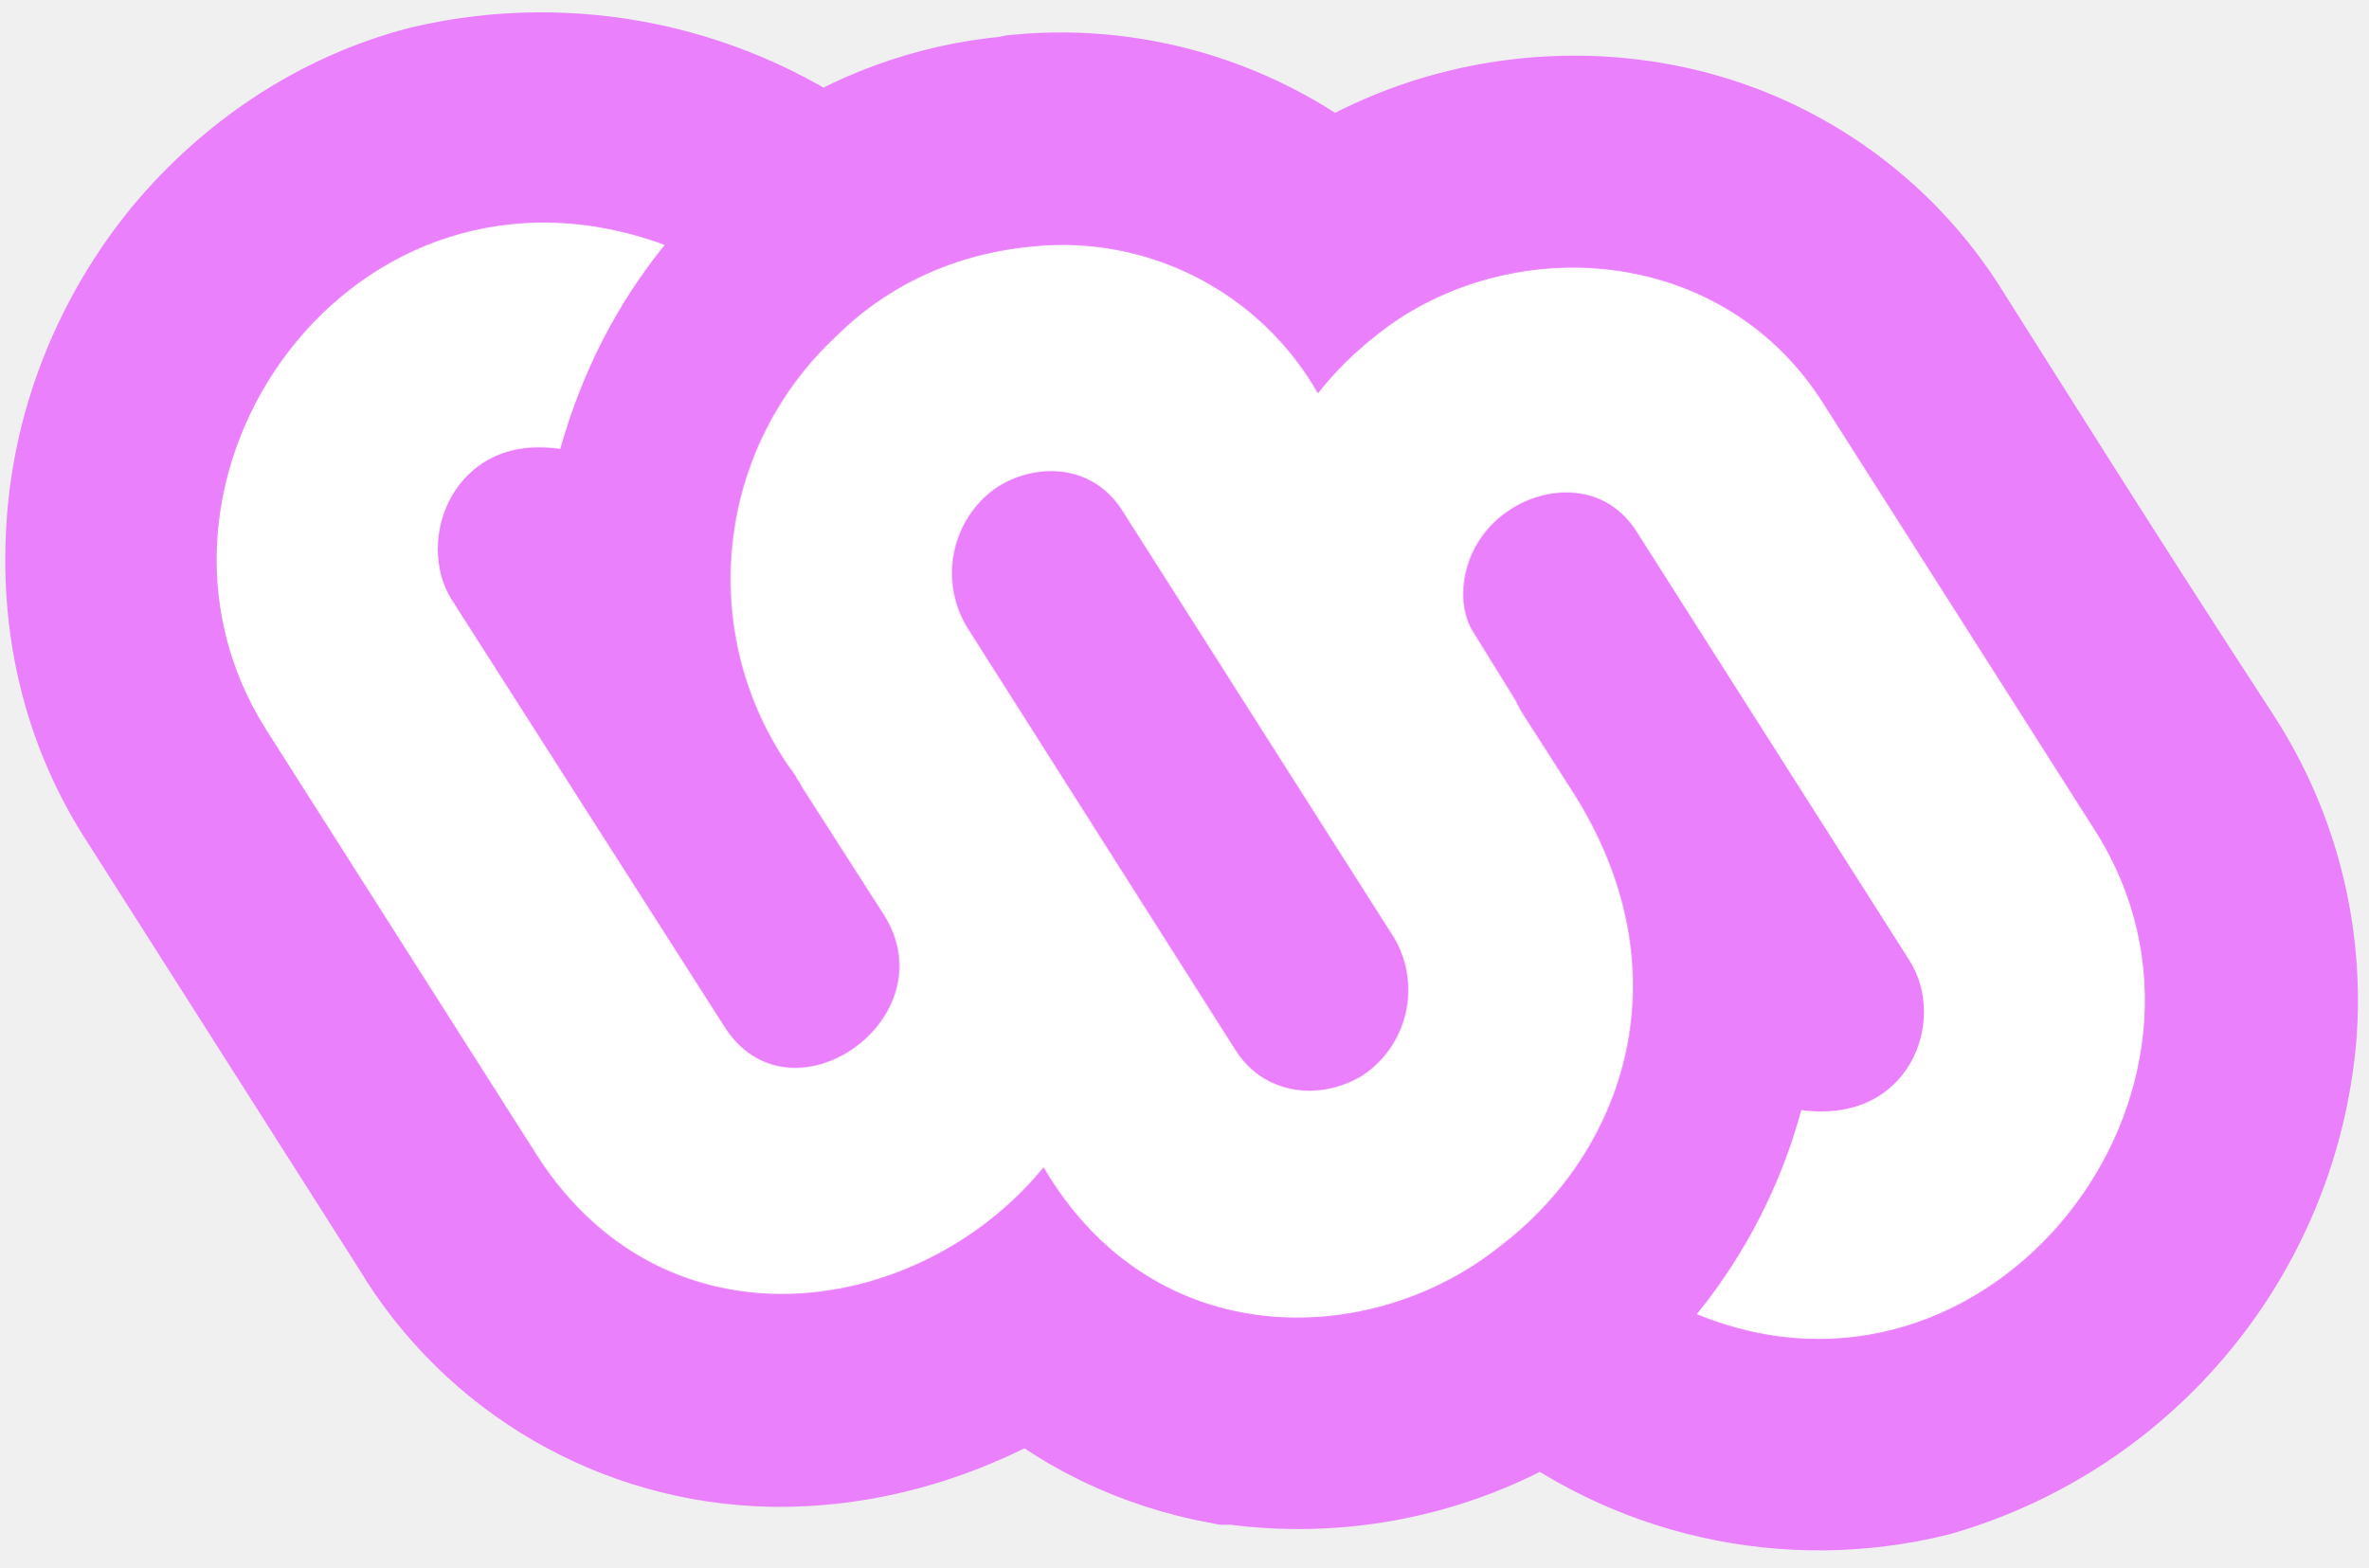
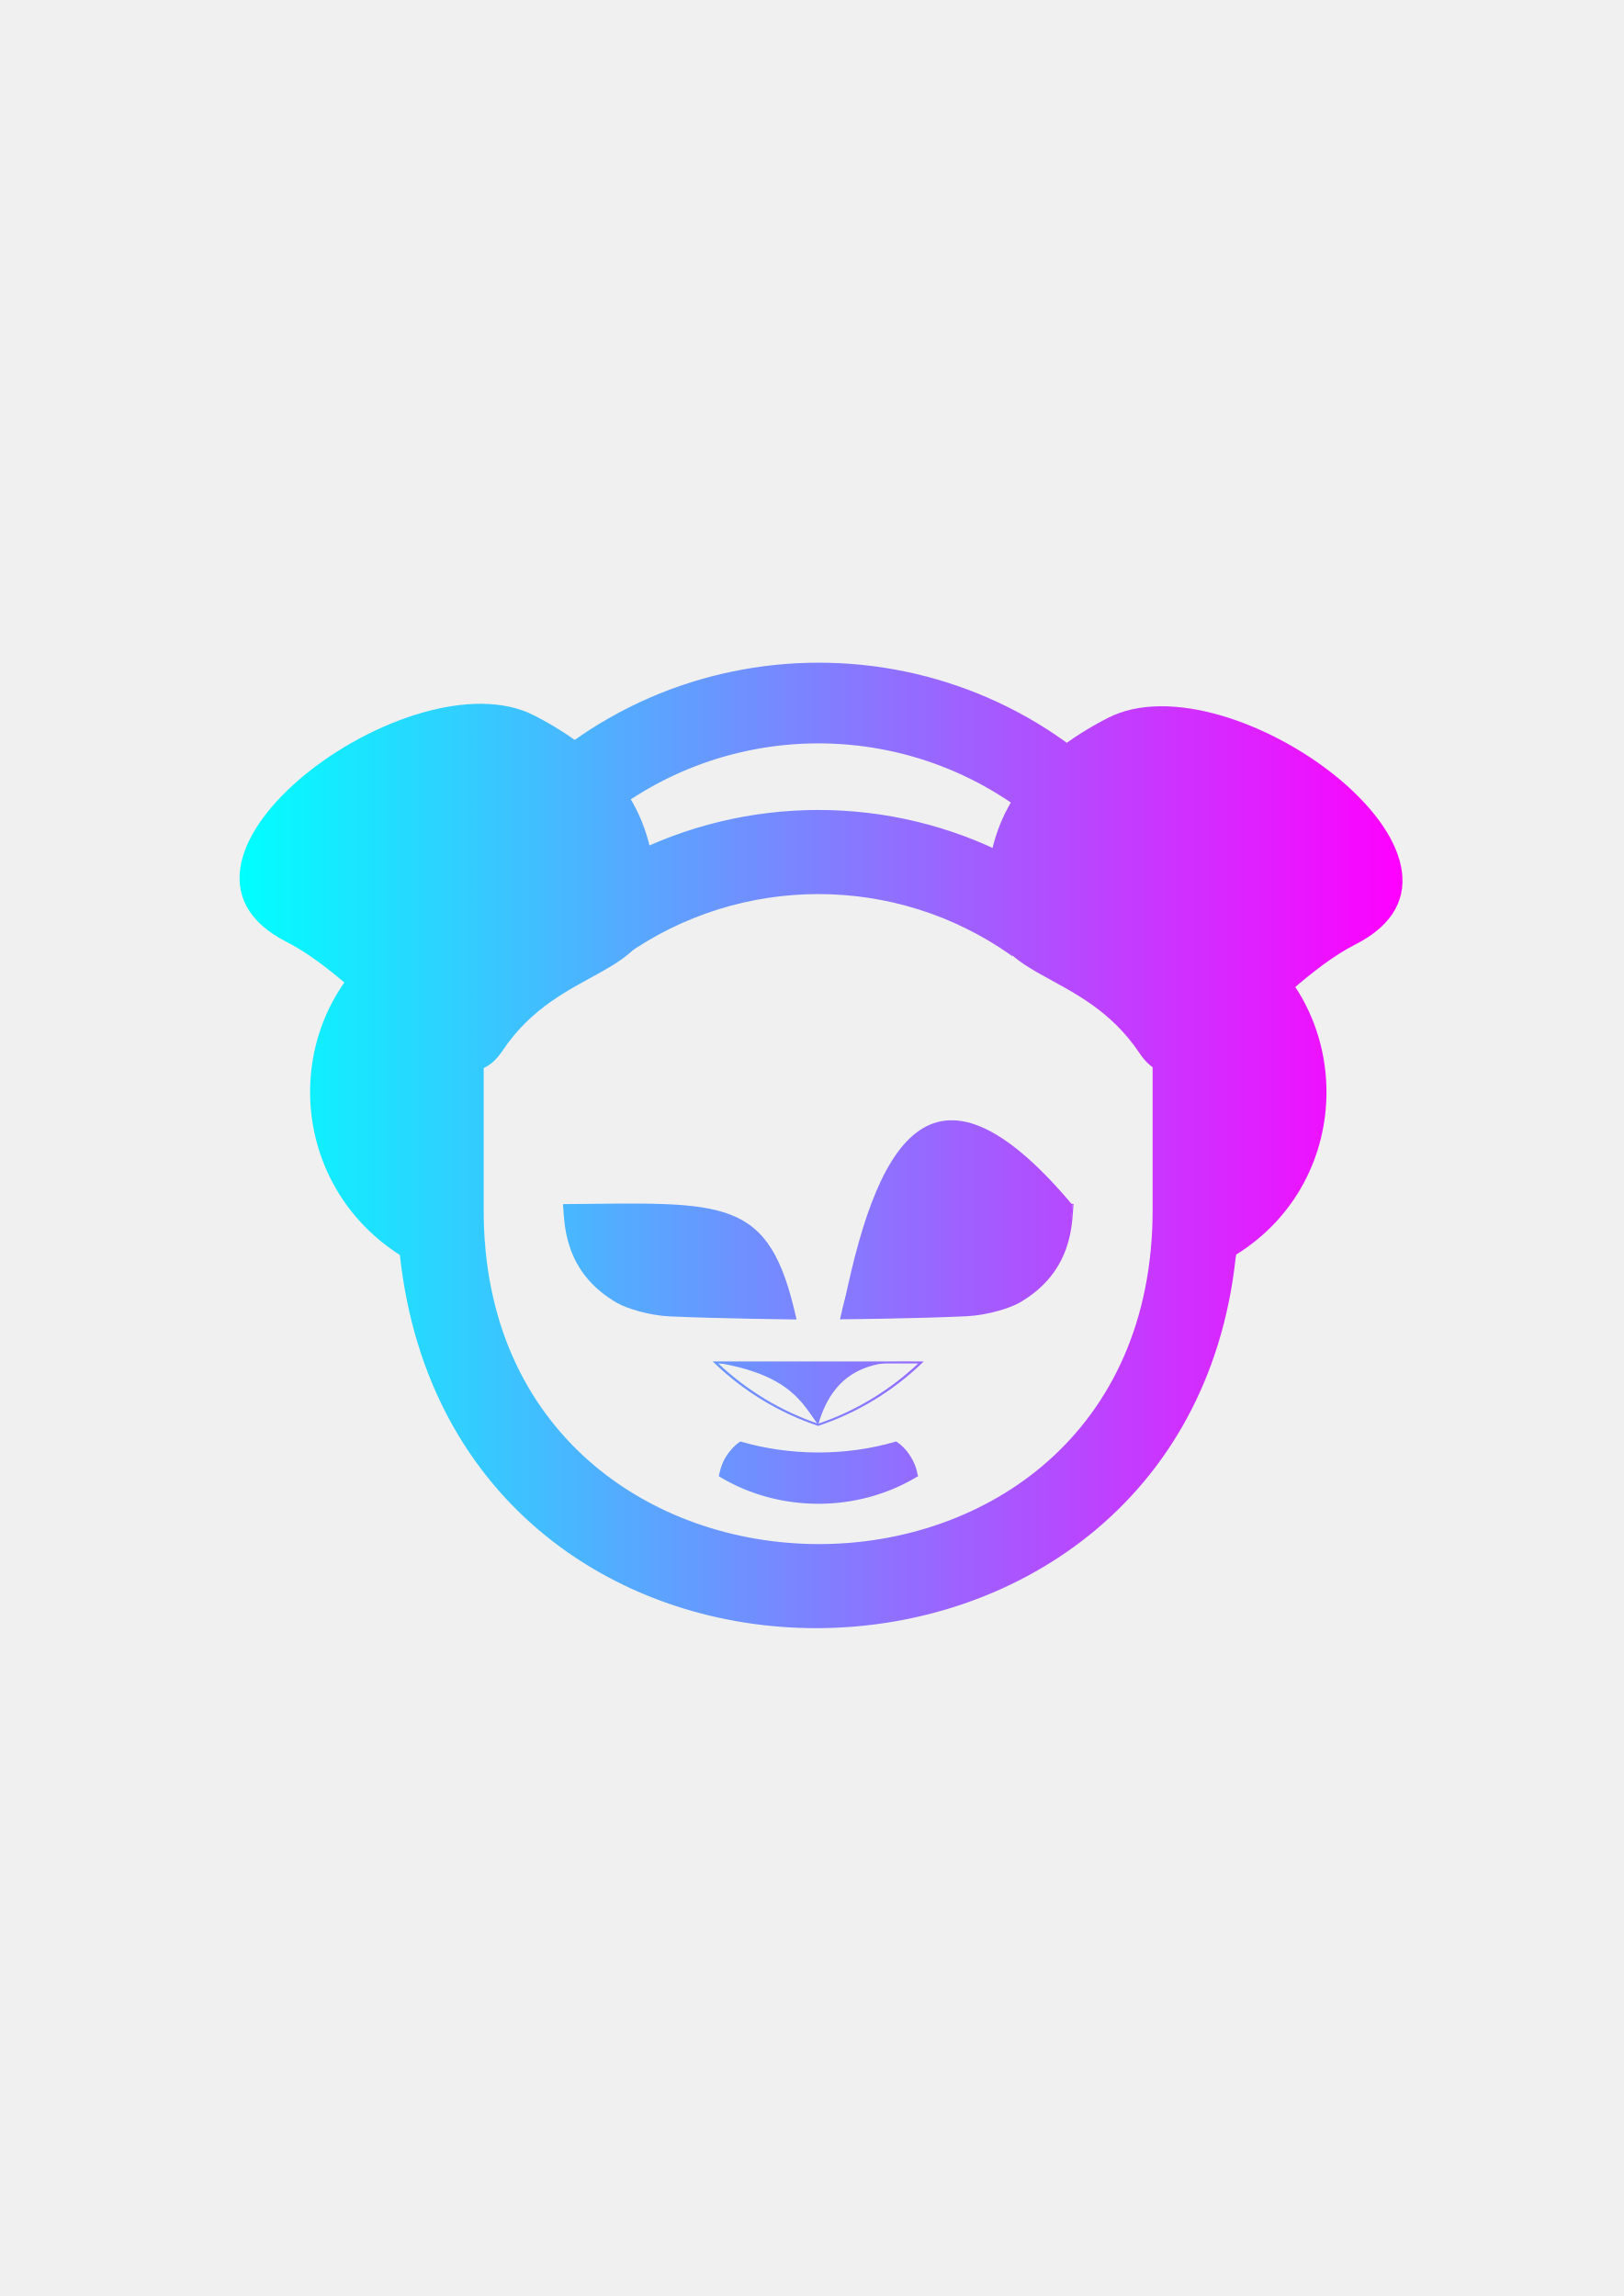
- <svg xmlns="http://www.w3.org/2000/svg" viewBox="0 0 145 96">
-   <defs />
-   <g fill="none" fill-rule="nonzero">
-     <path fill="#EA80FC" stroke="#EA80FC" stroke-width="13" d="M26.7 8a28.2 28.2 0 0123.5 5h.1l.4-.3c3-2 6.9-3.6 11.4-4l.5-.1a24.6 24.6 0 0118.7 6.1l1-.6c5.6-3.7 12.6-5 19.1-3.7a24 24 0 0115.8 11c3.8 6 9.3 14.8 16.6 26a25.6 25.6 0 014 15.9 28 28 0 01-20.1 24.4 26.3 26.3 0 01-23-5.2h-.2 0a26.4 26.4 0 01-18.7 4.4h-.5c-4.3-.8-8.5-2.7-12-6-4.8 3.2-10.4 5-16 4.9a23.6 23.6 0 01-19.8-11.5L10.9 48.2c-3.3-5-4.4-10.6-4-16 .4-5.6 2.6-11 6.2-15.4 3.5-4.2 8.2-7.4 13.6-8.8zm78.7 44.8l.1.3c.7 2.6 1 5 1 7.5v.4l4.5.5h0l-5.2-8-.2-.4-.2-.3zm-72-18.9l5.8 9 .2.3-.1-.4c-.9-2.8-1.2-5.4-1-8v-.1z" />
-     <path fill="#FFF" d="M16.3 44.7C6.6 29.4 21.6 8 40.7 15c-2.9 3.6-5 7.6-6.4 12.5-6.5-1-9 5.6-6.6 9.3l16.6 26c4 6.5 13.9-.4 9.8-6.8l-5-7.8-.1-.2-.2-.3-.1-.2-.5-.7a20.3 20.3 0 013-26.2c2.7-2.7 6.7-5 12-5.5a18 18 0 0117.5 9c1.4-1.8 3.2-3.4 5-4.6 8.2-5.3 20.2-4 26 5.3l16.6 26.1c10 15.8-6.4 37-24.4 29.6a34 34 0 006.4-12.5c6.6.9 9-5.5 6.6-9.2l-16.6-26.1c-2-3.3-5.7-2.9-7.8-1.5-3 1.9-3.5 5.6-2.3 7.5l2.6 4.2.3.6 3.2 5c7 11 3.2 22-4.4 27.8-7.8 6.3-21.2 6.8-28-4.8-7.6 9.3-23.1 11.6-31-.7L16.3 44.7zm44.4-14.6a6.4 6.4 0 00-1.5 8.3l16.5 26c1.7 2.6 5 3.1 7.7 1.5a6.3 6.3 0 002-8.4L68.8 31.4c-2-3.3-5.9-3-8.1-1.3z" />
+ <svg xmlns="http://www.w3.org/2000/svg" xmlns:xlink="http://www.w3.org/1999/xlink" width="210mm" height="297mm" viewBox="0 0 210 297" version="1.1" id="svg958">
+   <defs id="defs952">
+     <linearGradient id="linearGradient1742">
+       <stop style="stop-color:#00ffff;stop-opacity:1;" offset="0" id="stop1738" />
+       <stop style="stop-color:#ff00ff;stop-opacity:1" offset="1" id="stop1740" />
+     </linearGradient>
+     <linearGradient xlink:href="#linearGradient1742" id="linearGradient1744" x1="30.981" y1="148.167" x2="181.391" y2="148.167" gradientUnits="userSpaceOnUse" />
+   </defs>
+   <g id="layer1">
+     <g id="g1728" style="fill:url(#linearGradient1744);fill-opacity:1">
+       <g id="g1661" style="fill:url(#linearGradient1744);fill-opacity:1">
+         <path style="color:#000000;font-style:normal;font-variant:normal;font-weight:normal;font-stretch:normal;font-size:medium;line-height:normal;font-family:sans-serif;font-variant-ligatures:normal;font-variant-position:normal;font-variant-caps:normal;font-variant-numeric:normal;font-variant-alternates:normal;font-variant-east-asian:normal;font-feature-settings:normal;font-variation-settings:normal;text-indent:0;text-align:start;text-decoration:none;text-decoration-line:none;text-decoration-style:solid;text-decoration-color:#000000;letter-spacing:normal;word-spacing:normal;text-transform:none;writing-mode:lr-tb;direction:ltr;text-orientation:mixed;dominant-baseline:auto;baseline-shift:baseline;text-anchor:start;white-space:normal;shape-padding:0;shape-margin:0;inline-size:0;clip-rule:nonzero;display:inline;overflow:visible;visibility:visible;isolation:auto;mix-blend-mode:normal;color-interpolation:sRGB;color-interpolation-filters:linearRGB;solid-color:#000000;solid-opacity:1;vector-effect:none;fill:url(#linearGradient1744);fill-opacity:1;fill-rule:nonzero;stroke:none;stroke-width:0.265;stroke-linecap:butt;stroke-linejoin:miter;stroke-miterlimit:4;stroke-dasharray:none;stroke-dashoffset:0;stroke-opacity:1;color-rendering:auto;image-rendering:auto;shape-rendering:auto;text-rendering:auto;enable-background:accumulate;stop-color:#000000;stop-opacity:1" d="m 119.15,176.239 c -5.699,-0.41 -11.159,0.436 -13.335,8.07 -2.011,-2.712 -3.556,-6.505 -13.309,-8.07 z m 11.642,-52.811 c 5.292,-4.471 11.536,-7.726 18.415,-9.578 v 42.651 c 0,58.05 -86.783,57.573 -86.783,0.079 V 113.823 c 6.853,1.826 13.123,5.186 18.389,9.631 15.028,-10.583 35.057,-10.557 49.98,-0.026 z M 75.547,107.95 c 17.039,-15.875 43.471,-15.901 60.563,-0.053 -1.879,0.926 -3.678,1.931 -5.45,3.043 -15.531,-8.07 -34.184,-8.043 -49.715,0.026 -1.667,-1.058 -3.678,-2.17 -5.397,-3.016 z M 51.814,102.05 v 18.336 c -15.452,9.657 -15.452,32.041 0.026,41.884 6.985,64.849 100.991,63.579 107.844,0.397 l 0.079,-0.45 c 15.531,-9.604 15.584,-32.2 0.053,-41.857 v -18.309 c -4.577,0.132 -8.996,0.794 -13.256,1.958 -21.696,-24.209 -59.664,-24.209 -81.359,0.026 -4.313,-1.164 -8.758,-1.852 -13.388,-1.984 z m 56.991,68.474 c 0,0 9.525,-0.079 16.219,-0.397 2.699,-0.132 5.583,-1.058 6.747,-1.72 6.959,-3.995 6.72,-10.372 6.932,-12.541 -18.416,-21.93 -25.623,-7.753 -29.898,14.658 z M 72.954,155.892 c 0.212,2.17 -0.026,8.546 6.932,12.541 1.164,0.661 4.022,1.587 6.747,1.72 6.694,0.291 16.219,0.397 16.219,0.397 -3.493,-15.716 -8.916,-14.843 -29.898,-14.658 z m 44.741,32.65 c -0.847,-1.402 -1.826,-1.931 -1.826,-1.931 -6.562,1.931 -13.811,1.826 -20.082,0 0,0 -0.767,0.397 -1.693,1.746 -0.741,1.085 -0.979,2.54 -0.979,2.54 7.699,4.657 17.754,4.657 25.453,0 -0.026,-0.026 -0.079,-1.058 -0.873,-2.355 z" id="path1663" />
+         <path style="color:#000000;font-style:normal;font-variant:normal;font-weight:normal;font-stretch:normal;font-size:medium;line-height:normal;font-family:sans-serif;font-variant-ligatures:normal;font-variant-position:normal;font-variant-caps:normal;font-variant-numeric:normal;font-variant-alternates:normal;font-variant-east-asian:normal;font-feature-settings:normal;font-variation-settings:normal;text-indent:0;text-align:start;text-decoration:none;text-decoration-line:none;text-decoration-style:solid;text-decoration-color:#000000;letter-spacing:normal;word-spacing:normal;text-transform:none;writing-mode:lr-tb;direction:ltr;text-orientation:mixed;dominant-baseline:auto;baseline-shift:baseline;text-anchor:start;white-space:normal;shape-padding:0;shape-margin:0;inline-size:0;clip-rule:nonzero;display:inline;overflow:visible;visibility:visible;isolation:auto;mix-blend-mode:normal;color-interpolation:sRGB;color-interpolation-filters:linearRGB;solid-color:#000000;solid-opacity:1;vector-effect:none;fill-opacity:1;fill-rule:nonzero;stroke:none;stroke-width:0.265;stroke-linecap:butt;stroke-linejoin:miter;stroke-miterlimit:4;stroke-dasharray:none;stroke-dashoffset:0;stroke-opacity:1;color-rendering:auto;image-rendering:auto;shape-rendering:auto;text-rendering:auto;enable-background:accumulate;stop-color:#000000;stop-opacity:1;fill:url(#linearGradient1744)" d="m 105.881,85.723 c -14.928,0.003 -29.854,6.06 -40.723,18.168 -4.298,-1.154 -8.726,-1.841 -13.34,-1.973 l 0.127,0.131 h -0.264 v 0.129 18.146 c -15.439,9.718 -15.436,32.118 0.035,42.014 3.522,32.45 28.823,48.383 54.096,48.273 25.285,-0.109 50.564,-16.273 54.002,-47.922 l 0.002,-0.01 0.07,-0.395 c 15.526,-9.659 15.581,-32.27 0.062,-41.988 v -18.383 l -0.137,0.004 c -4.56,0.132 -8.963,0.791 -13.209,1.945 -10.869,-12.093 -25.795,-18.144 -40.723,-18.14 z m 0,0.262 c 14.879,-0.003 29.76,6.035 40.582,18.111 l 0.055,0.061 0.078,-0.021 c 4.206,-1.15 8.57,-1.8 13.088,-1.941 v 18.238 l 0.062,0.039 c 15.452,9.608 15.399,32.077 -0.053,41.633 l -0.049,0.031 -0.092,0.512 v 0.004 c -3.419,31.527 -28.567,47.588 -53.742,47.697 -25.175,0.109 -50.354,-15.732 -53.84,-48.094 l -0.006,-0.062 -0.055,-0.035 c -15.401,-9.794 -15.401,-32.05 -0.027,-41.658 l 0.062,-0.039 V 102.193 c 4.57,0.142 8.962,0.819 13.223,1.969 l 0.078,0.021 0.055,-0.06 C 76.123,92.034 91.001,85.988 105.881,85.984 Z m -0.072,9.91 c -10.907,0.01 -21.807,3.998 -30.352,11.959 l -0.043,0.039 v 0.057 0.082 l 0.074,0.037 c 1.715,0.844 3.723,1.955 5.385,3.01 l 0.064,0.041 0.068,-0.035 c 15.493,-8.05 34.099,-8.077 49.592,-0.027 l 0.068,0.035 0.064,-0.041 c 1.769,-1.109 3.563,-2.111 5.438,-3.035 l 0.172,-0.086 -0.141,-0.129 c -8.571,-7.947 -19.484,-11.916 -30.391,-11.906 z m 0,0.264 c 10.782,-0.01 21.561,3.907 30.061,11.721 -1.793,0.891 -3.518,1.853 -5.215,2.914 -15.534,-8.044 -34.167,-8.018 -49.701,0.025 -1.605,-1.015 -3.503,-2.058 -5.168,-2.885 8.474,-7.828 19.241,-11.766 30.023,-11.775 z M 62.291,113.65 v 42.93 c 0,14.407 5.442,25.259 13.605,32.506 8.163,7.247 19.041,10.891 29.918,10.916 10.877,0.025 21.757,-3.57 29.92,-10.814 8.163,-7.245 13.605,-18.142 13.605,-32.688 v -42.822 l -0.168,0.045 c -6.866,1.849 -13.099,5.094 -18.391,9.547 -14.932,-10.486 -34.924,-10.513 -49.961,0.025 -5.265,-4.427 -11.523,-7.777 -18.363,-9.6 z m 0.266,0.355 c 6.766,1.831 12.963,5.153 18.17,9.549 l 0.078,0.066 0.084,-0.059 c 14.983,-10.551 34.949,-10.526 49.826,-0.027 l 0.209,0.148 v -0.189 c 5.223,-4.402 11.376,-7.611 18.15,-9.461 V 156.5 c 0,14.479 -5.407,25.292 -13.516,32.488 -8.109,7.196 -18.926,10.773 -29.744,10.748 -10.819,-0.025 -21.635,-3.651 -29.744,-10.85 -8.109,-7.199 -13.514,-17.966 -13.514,-32.307 z m 76.146,41.729 c -10.515,-0.079 -17.128,-0.346 -21.586,1.395 -2.229,0.871 -3.913,2.25 -5.248,4.393 -1.335,2.143 -2.325,5.045 -3.193,8.975 l -0.035,0.162 0.166,-0.002 c 0,0 9.524,-0.079 16.223,-0.396 h 0.002 c 2.724,-0.134 5.605,-1.057 6.805,-1.738 3.506,-2.013 5.21,-4.637 6.055,-7.025 0.845,-2.389 0.839,-4.55 0.943,-5.617 l 0.014,-0.145 z m -65.75,0.025 -0.145,0.002 0.014,0.143 c 0.104,1.068 0.098,3.229 0.943,5.617 0.845,2.389 2.548,5.014 6.055,7.027 1.199,0.681 4.056,1.603 6.807,1.736 6.698,0.291 16.223,0.396 16.223,0.396 l 0.168,0.002 -0.037,-0.162 c -0.875,-3.936 -1.871,-6.842 -3.211,-8.988 -1.34,-2.146 -3.029,-3.528 -5.26,-4.398 -4.461,-1.741 -11.068,-1.468 -21.557,-1.375 z m 65.75,0.106 c -0.098,1.128 -0.258,3.275 -1.06,5.542 -0.828,2.341 -2.485,4.903 -5.938,6.885 v -0.002 c -1.129,0.641 -4.014,1.572 -6.688,1.703 -6.617,0.314 -15.834,0.391 -16.037,0.393 0.855,-3.818 1.825,-6.657 3.113,-8.725 1.309,-2.101 2.938,-3.435 5.121,-4.287 4.342,-1.696 11.069,-1.59 21.488,-1.509 z m -65.605,0.16 c 10.393,-0.094 16.971,-0.34 21.316,1.355 2.185,0.853 3.816,2.188 5.131,4.293 1.294,2.071 2.271,4.914 3.133,8.74 -0.203,-0.002 -9.422,-0.105 -16.039,-0.393 -2.7,-0.131 -5.558,-1.061 -6.688,-1.703 -3.452,-1.982 -5.109,-4.544 -5.938,-6.885 -0.802,-2.267 -0.818,-4.28 -0.916,-5.408 z m 19.082,20.08 0.234,0.229 c 3.745,3.612 8.314,6.4 13.359,8.1 l 0.041,0.014 0.043,-0.014 c 5.072,-1.7 9.614,-4.488 13.385,-8.1 l 0.238,-0.229 h -0.33 z m 0.715,0.266 h 25.867 c -3.678,3.449 -8.05,6.145 -12.945,7.793 -4.87,-1.648 -9.268,-4.344 -12.922,-7.793 z m 2.879,10.098 -0.047,0.023 c 0,0 -0.209,0.11 -0.525,0.385 -0.316,0.275 -0.748,0.721 -1.217,1.404 -0.764,1.119 -1,2.594 -1,2.594 l -0.014,0.088 0.076,0.047 c 7.743,4.683 17.847,4.683 25.59,0 l 0.145,-0.088 -0.094,-0.094 c -6.9e-4,-0.004 -0.001,-0.005 -0.002,-0.01 -0.005,-0.032 -0.013,-0.079 -0.023,-0.141 -0.022,-0.123 -0.056,-0.301 -0.115,-0.518 -0.118,-0.433 -0.334,-1.027 -0.738,-1.688 -0.862,-1.428 -1.877,-1.979 -1.877,-1.979 l -0.047,-0.025 -0.053,0.016 c -6.535,1.924 -13.762,1.816 -20.008,-0.002 z M 115.84,186.75 c 0.051,0.028 0.935,0.522 1.742,1.859 v 0.002 c 0.389,0.636 0.596,1.206 0.709,1.619 0.057,0.207 0.091,0.374 0.111,0.492 0.007,0.04 0.011,0.067 0.016,0.096 -7.615,4.565 -17.519,4.565 -25.137,0.006 0.018,-0.101 0.232,-1.382 0.922,-2.393 0.457,-0.666 0.873,-1.093 1.172,-1.354 0.279,-0.243 0.42,-0.315 0.441,-0.326 6.26,1.809 13.475,1.911 20.023,-0.002 z" id="path1665" />
+       </g>
+       <path id="path1669" style="fill:url(#linearGradient1744);stroke:none;stroke-width:0.265;fill-opacity:1" d="m 84.728,115.714 c 4e-6,11.178 -12.183,8.88 -19.765,20.239 C 58.903,145.032 48.188,127.498 37.063,121.841 16.548,111.41 53.211,84.398 69.086,92.55 78.796,97.536 84.728,104.537 84.728,115.714 Z" />
+       <path id="path1669-3" style="fill:url(#linearGradient1744);stroke:none;stroke-width:0.265;fill-opacity:1" d="m 127.644,116.034 c 0,11.178 12.183,8.88 19.765,20.239 6.06,9.079 16.776,-8.455 27.9,-14.112 20.515,-10.431 -16.148,-37.444 -32.023,-29.292 -9.71,4.987 -15.642,11.987 -15.642,23.165 z" />
+     </g>
  </g>
</svg>
